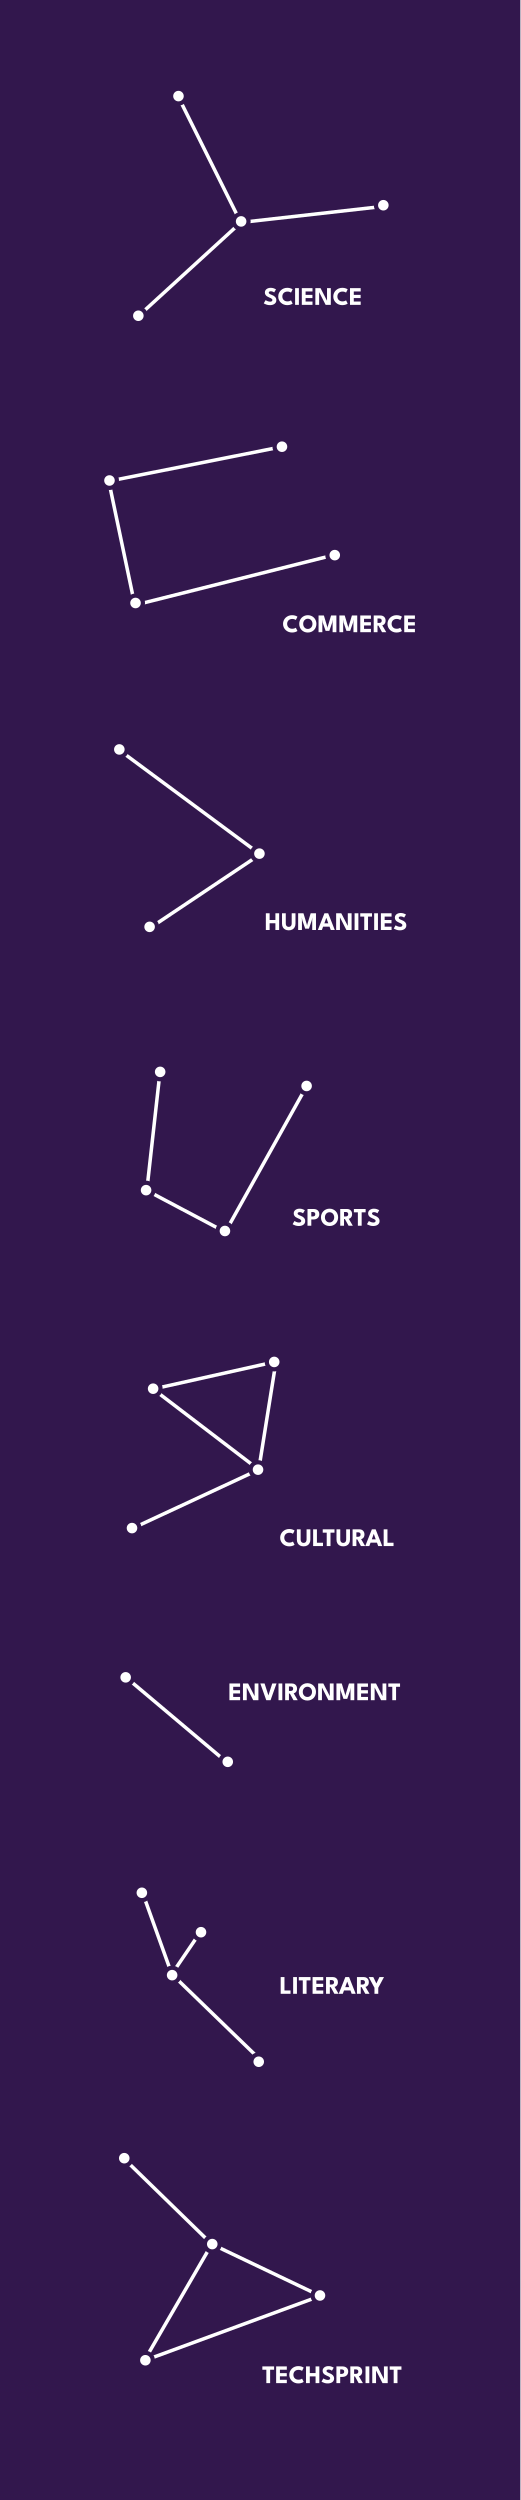
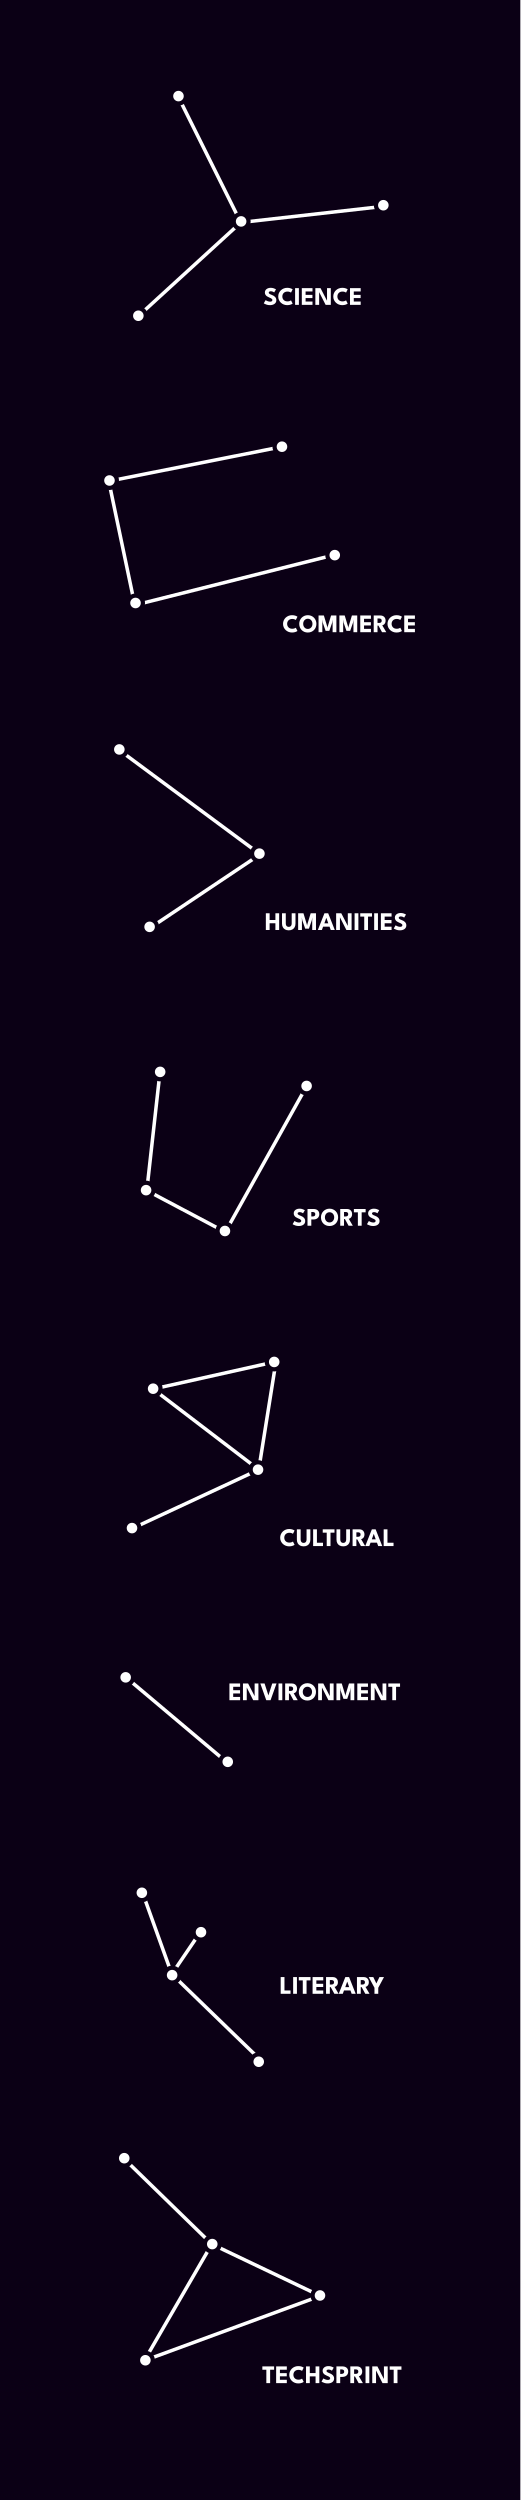
<svg xmlns="http://www.w3.org/2000/svg" width="739" height="3551" viewBox="0 0 739 3551" fill="none">
-   <rect width="739" height="3551" fill="#32174D" />
+   <rect width="739" height="3551" fill="#0b0015" />
  <g id="svg-techsprint">
-     <rect width="403" height="335" transform="translate(169 3058)" fill="#32174D" />
+     <rect width="403" height="335" transform="translate(169 3058)" fill="#0b0015" />
    <path d="M177 3067L300.822 3187.63M300.822 3187.63L455 3261.13L204.96 3353L300.822 3187.63Z" stroke="white" stroke-width="5" />
-     <circle cx="176.5" cy="3065.5" r="10.5" fill="white" stroke="#32174D" stroke-width="6" />
-     <circle cx="206.5" cy="3352.5" r="10.5" fill="white" stroke="#32174D" stroke-width="6" />
-     <circle cx="454.5" cy="3260.5" r="10.5" fill="white" stroke="#32174D" stroke-width="6" />
-     <circle cx="301.5" cy="3187.5" r="10.5" fill="white" stroke="#32174D" stroke-width="6" />
+     <circle cx="176.5" cy="3065.5" r="10.5" fill="white" stroke="#0b0015" stroke-width="6" />
+     <circle cx="206.5" cy="3352.5" r="10.5" fill="white" stroke="#0b0015" stroke-width="6" />
+     <circle cx="454.5" cy="3260.5" r="10.5" fill="white" stroke="#0b0015" stroke-width="6" />
+     <circle cx="301.5" cy="3187.5" r="10.5" fill="white" stroke="#0b0015" stroke-width="6" />
    <path d="M378.307 3365.96H372.637V3361.24H389.341V3365.96H383.689V3385H378.307V3365.96ZM392.23 3361.24H407.404V3365.96H397.594V3370.8H407.314V3375.37H397.594V3380.28H407.404V3385H392.23V3361.24ZM424.043 3380.1C425.147 3380.1 426.149 3379.94 427.049 3379.62C427.961 3379.29 428.639 3378.98 429.083 3378.66L431.387 3383.24C430.823 3383.72 429.857 3384.2 428.489 3384.69C427.133 3385.19 425.519 3385.43 423.647 3385.43C421.895 3385.43 420.251 3385.13 418.715 3384.51C417.179 3383.9 415.823 3383.04 414.647 3381.94C413.483 3380.82 412.565 3379.52 411.893 3378.03C411.233 3376.53 410.903 3374.91 410.903 3373.16C410.903 3371.4 411.233 3369.78 411.893 3368.28C412.553 3366.77 413.465 3365.45 414.629 3364.34C415.805 3363.22 417.161 3362.36 418.697 3361.74C420.245 3361.12 421.895 3360.81 423.647 3360.81C425.519 3360.81 427.133 3361.05 428.489 3361.55C429.857 3362.04 430.823 3362.52 431.387 3363L429.083 3367.58C428.639 3367.25 427.961 3366.93 427.049 3366.62C426.149 3366.3 425.147 3366.14 424.043 3366.14C422.819 3366.14 421.751 3366.33 420.839 3366.71C419.927 3367.08 419.165 3367.6 418.553 3368.26C417.941 3368.92 417.485 3369.66 417.185 3370.49C416.885 3371.32 416.735 3372.19 416.735 3373.1C416.735 3374.03 416.885 3374.91 417.185 3375.75C417.485 3376.58 417.941 3377.32 418.553 3377.98C419.165 3378.64 419.927 3379.16 420.839 3379.55C421.751 3379.92 422.819 3380.1 424.043 3380.1ZM448.236 3375.44H440.028V3385H434.664V3361.24H440.028V3370.74H448.236V3361.24H453.582V3385H448.236V3375.44ZM466.314 3360.81C467.79 3360.81 469.08 3360.97 470.184 3361.29C471.288 3361.62 472.176 3361.96 472.848 3362.32C473.52 3362.68 473.928 3362.92 474.072 3363.04L471.48 3367.38C471.288 3367.23 470.958 3367.02 470.49 3366.75C470.034 3366.47 469.488 3366.23 468.852 3366.01C468.228 3365.79 467.574 3365.69 466.89 3365.69C465.966 3365.69 465.216 3365.85 464.64 3366.19C464.076 3366.51 463.794 3367 463.794 3367.65C463.794 3368.09 463.944 3368.49 464.244 3368.85C464.556 3369.2 465.024 3369.54 465.648 3369.86C466.284 3370.17 467.088 3370.52 468.06 3370.89C468.948 3371.21 469.782 3371.6 470.562 3372.04C471.342 3372.48 472.026 3373.01 472.614 3373.62C473.214 3374.22 473.688 3374.92 474.036 3375.71C474.384 3376.5 474.558 3377.4 474.558 3378.41C474.558 3379.61 474.312 3380.66 473.82 3381.54C473.328 3382.42 472.656 3383.15 471.804 3383.72C470.964 3384.3 470.004 3384.72 468.924 3385C467.856 3385.29 466.746 3385.43 465.594 3385.43C463.962 3385.43 462.498 3385.25 461.202 3384.87C459.918 3384.5 458.88 3384.1 458.088 3383.67C457.296 3383.24 456.822 3382.95 456.666 3382.8L459.348 3378.29C459.492 3378.39 459.768 3378.57 460.176 3378.81C460.596 3379.05 461.106 3379.3 461.706 3379.56C462.306 3379.82 462.942 3380.03 463.614 3380.21C464.298 3380.39 464.97 3380.48 465.63 3380.48C466.734 3380.48 467.562 3380.27 468.114 3379.85C468.666 3379.42 468.942 3378.86 468.942 3378.16C468.942 3377.64 468.768 3377.18 468.42 3376.77C468.072 3376.37 467.55 3375.98 466.854 3375.62C466.158 3375.25 465.288 3374.86 464.244 3374.45C463.2 3374.03 462.222 3373.52 461.31 3372.92C460.41 3372.32 459.678 3371.57 459.114 3370.67C458.55 3369.77 458.268 3368.66 458.268 3367.32C458.268 3365.99 458.64 3364.84 459.384 3363.87C460.14 3362.88 461.13 3362.13 462.354 3361.6C463.59 3361.07 464.91 3360.81 466.314 3360.81ZM477.837 3361.24H486.477C488.001 3361.24 489.375 3361.51 490.599 3362.05C491.823 3362.58 492.795 3363.39 493.515 3364.48C494.247 3365.56 494.613 3366.92 494.613 3368.55C494.613 3370.17 494.247 3371.55 493.515 3372.69C492.795 3373.82 491.823 3374.68 490.599 3375.28C489.375 3375.87 488.001 3376.16 486.477 3376.16H483.219V3385H477.837V3361.24ZM483.219 3371.91H484.983C485.715 3371.91 486.369 3371.81 486.945 3371.59C487.533 3371.37 488.001 3371.03 488.349 3370.56C488.697 3370.08 488.871 3369.45 488.871 3368.67C488.871 3367.88 488.697 3367.26 488.349 3366.8C488.001 3366.33 487.533 3366 486.945 3365.79C486.369 3365.59 485.715 3365.49 484.983 3365.49H483.219V3371.91ZM497.591 3361.24H507.275C508.655 3361.24 509.885 3361.53 510.965 3362.1C512.045 3362.68 512.897 3363.51 513.521 3364.61C514.157 3365.69 514.475 3366.98 514.475 3368.48C514.475 3369.98 514.205 3371.21 513.665 3372.17C513.137 3373.11 512.501 3373.83 511.757 3374.31C511.013 3374.78 510.323 3375.06 509.687 3375.15L515.465 3385H509.417L504.269 3375.57H502.973V3385H497.591V3361.24ZM502.973 3371.84H505.349C506.309 3371.84 507.149 3371.61 507.869 3371.14C508.589 3370.67 508.949 3369.84 508.949 3368.66C508.949 3367.47 508.595 3366.65 507.887 3366.19C507.179 3365.72 506.345 3365.49 505.385 3365.49H502.973V3371.84ZM519.202 3361.24H524.584V3385H519.202V3361.24ZM533.728 3366.17L534.124 3366.24V3385H528.742V3361.24H536.086L545.716 3379.96L545.32 3380.03V3361.24H550.702V3385H543.322L533.728 3366.17ZM559.186 3365.96H553.516V3361.24H570.22V3365.96H564.568V3385H559.186V3365.96Z" fill="white" />
  </g>
  <g id="svg-sports">
-     <rect width="341" height="241" transform="translate(200 1515)" fill="#32174D" />
+     <rect width="341" height="241" transform="translate(200 1515)" fill="#0b0015" />
    <path d="M227.5 1520.5L208.5 1691L320 1750L436 1542" stroke="white" stroke-width="5" />
-     <circle cx="227.5" cy="1522.5" r="10.5" fill="white" stroke="#32174D" stroke-width="6" />
-     <circle cx="435.5" cy="1542.5" r="10.5" fill="white" stroke="#32174D" stroke-width="6" />
-     <circle cx="207.5" cy="1690.5" r="10.5" fill="white" stroke="#32174D" stroke-width="6" />
-     <circle cx="319.5" cy="1748.5" r="10.5" fill="white" stroke="#32174D" stroke-width="6" />
+     <circle cx="227.5" cy="1522.5" r="10.5" fill="white" stroke="#0b0015" stroke-width="6" />
+     <circle cx="435.5" cy="1542.5" r="10.5" fill="white" stroke="#0b0015" stroke-width="6" />
+     <circle cx="207.5" cy="1690.5" r="10.5" fill="white" stroke="#0b0015" stroke-width="6" />
+     <circle cx="319.5" cy="1748.5" r="10.5" fill="white" stroke="#0b0015" stroke-width="6" />
    <path d="M425.257 1716.81C426.733 1716.81 428.023 1716.97 429.127 1717.29C430.231 1717.62 431.119 1717.96 431.791 1718.32C432.463 1718.68 432.871 1718.92 433.015 1719.04L430.423 1723.38C430.231 1723.23 429.901 1723.02 429.433 1722.75C428.977 1722.47 428.431 1722.23 427.795 1722.01C427.171 1721.79 426.517 1721.69 425.833 1721.69C424.909 1721.69 424.159 1721.85 423.583 1722.19C423.019 1722.51 422.737 1723 422.737 1723.65C422.737 1724.09 422.887 1724.49 423.187 1724.85C423.499 1725.2 423.967 1725.54 424.591 1725.86C425.227 1726.17 426.031 1726.52 427.003 1726.89C427.891 1727.21 428.725 1727.6 429.505 1728.04C430.285 1728.48 430.969 1729.01 431.557 1729.62C432.157 1730.22 432.631 1730.92 432.979 1731.71C433.327 1732.5 433.501 1733.4 433.501 1734.41C433.501 1735.61 433.255 1736.66 432.763 1737.54C432.271 1738.42 431.599 1739.15 430.747 1739.72C429.907 1740.3 428.947 1740.72 427.867 1741C426.799 1741.29 425.689 1741.43 424.537 1741.43C422.905 1741.43 421.441 1741.25 420.145 1740.87C418.861 1740.5 417.823 1740.1 417.031 1739.67C416.239 1739.24 415.765 1738.95 415.609 1738.8L418.291 1734.29C418.435 1734.39 418.711 1734.57 419.119 1734.81C419.539 1735.05 420.049 1735.3 420.649 1735.56C421.249 1735.82 421.885 1736.03 422.557 1736.21C423.241 1736.39 423.913 1736.48 424.573 1736.48C425.677 1736.48 426.505 1736.27 427.057 1735.85C427.609 1735.42 427.885 1734.86 427.885 1734.16C427.885 1733.64 427.711 1733.18 427.363 1732.77C427.015 1732.37 426.493 1731.98 425.797 1731.62C425.101 1731.25 424.231 1730.86 423.187 1730.45C422.143 1730.03 421.165 1729.52 420.253 1728.92C419.353 1728.32 418.621 1727.57 418.057 1726.67C417.493 1725.77 417.211 1724.66 417.211 1723.32C417.211 1721.99 417.583 1720.84 418.327 1719.87C419.083 1718.88 420.073 1718.13 421.297 1717.6C422.533 1717.07 423.853 1716.81 425.257 1716.81ZM436.78 1717.24H445.42C446.944 1717.24 448.318 1717.51 449.542 1718.05C450.766 1718.58 451.738 1719.39 452.458 1720.48C453.19 1721.56 453.556 1722.92 453.556 1724.55C453.556 1726.17 453.19 1727.55 452.458 1728.69C451.738 1729.82 450.766 1730.68 449.542 1731.28C448.318 1731.87 446.944 1732.16 445.42 1732.16H442.162V1741H436.78V1717.24ZM442.162 1727.91H443.926C444.658 1727.91 445.312 1727.81 445.888 1727.59C446.476 1727.37 446.944 1727.03 447.292 1726.56C447.64 1726.08 447.814 1725.45 447.814 1724.67C447.814 1723.88 447.64 1723.26 447.292 1722.8C446.944 1722.33 446.476 1722 445.888 1721.79C445.312 1721.59 444.658 1721.49 443.926 1721.49H442.162V1727.91ZM461.484 1729.1C461.484 1730.46 461.76 1731.69 462.312 1732.79C462.876 1733.88 463.65 1734.75 464.634 1735.4C465.63 1736.05 466.782 1736.37 468.09 1736.37C469.398 1736.37 470.544 1736.05 471.528 1735.4C472.524 1734.75 473.298 1733.88 473.85 1732.79C474.414 1731.69 474.696 1730.46 474.696 1729.1C474.696 1727.75 474.414 1726.52 473.85 1725.43C473.298 1724.34 472.524 1723.47 471.528 1722.82C470.544 1722.16 469.398 1721.83 468.09 1721.83C466.782 1721.83 465.63 1722.16 464.634 1722.82C463.65 1723.47 462.876 1724.34 462.312 1725.43C461.76 1726.52 461.484 1727.75 461.484 1729.1ZM455.886 1729.1C455.886 1727.37 456.192 1725.77 456.804 1724.28C457.416 1722.78 458.274 1721.47 459.378 1720.35C460.482 1719.24 461.778 1718.37 463.266 1717.74C464.754 1717.12 466.362 1716.81 468.09 1716.81C469.842 1716.81 471.456 1717.12 472.932 1717.74C474.42 1718.37 475.71 1719.24 476.802 1720.35C477.906 1721.47 478.758 1722.78 479.358 1724.28C479.97 1725.77 480.276 1727.37 480.276 1729.1C480.276 1730.84 479.982 1732.46 479.394 1733.96C478.806 1735.45 477.966 1736.76 476.874 1737.89C475.782 1739 474.492 1739.87 473.004 1740.5C471.516 1741.12 469.878 1741.43 468.09 1741.43C466.266 1741.43 464.604 1741.12 463.104 1740.5C461.616 1739.87 460.332 1739 459.252 1737.89C458.172 1736.76 457.338 1735.45 456.75 1733.96C456.174 1732.46 455.886 1730.84 455.886 1729.1ZM483.253 1717.24H492.937C494.317 1717.24 495.547 1717.53 496.627 1718.1C497.707 1718.68 498.559 1719.51 499.183 1720.61C499.819 1721.69 500.137 1722.98 500.137 1724.48C500.137 1725.98 499.867 1727.21 499.327 1728.17C498.799 1729.11 498.163 1729.83 497.419 1730.31C496.675 1730.78 495.985 1731.06 495.349 1731.15L501.127 1741H495.079L489.931 1731.57H488.635V1741H483.253V1717.24ZM488.635 1727.84H491.011C491.971 1727.84 492.811 1727.61 493.531 1727.14C494.251 1726.67 494.611 1725.84 494.611 1724.66C494.611 1723.47 494.257 1722.65 493.549 1722.19C492.841 1721.72 492.007 1721.49 491.047 1721.49H488.635V1727.84ZM508.32 1721.96H502.65V1717.24H519.354V1721.96H513.702V1741H508.32V1721.96ZM530.902 1716.81C532.378 1716.81 533.668 1716.97 534.772 1717.29C535.876 1717.62 536.764 1717.96 537.436 1718.32C538.108 1718.68 538.516 1718.92 538.66 1719.04L536.068 1723.38C535.876 1723.23 535.546 1723.02 535.078 1722.75C534.622 1722.47 534.076 1722.23 533.44 1722.01C532.816 1721.79 532.162 1721.69 531.478 1721.69C530.554 1721.69 529.804 1721.85 529.228 1722.19C528.664 1722.51 528.382 1723 528.382 1723.65C528.382 1724.09 528.532 1724.49 528.832 1724.85C529.144 1725.2 529.612 1725.54 530.236 1725.86C530.872 1726.17 531.676 1726.52 532.648 1726.89C533.536 1727.21 534.37 1727.6 535.15 1728.04C535.93 1728.48 536.614 1729.01 537.202 1729.62C537.802 1730.22 538.276 1730.92 538.624 1731.71C538.972 1732.5 539.146 1733.4 539.146 1734.41C539.146 1735.61 538.9 1736.66 538.408 1737.54C537.916 1738.42 537.244 1739.15 536.392 1739.72C535.552 1740.3 534.592 1740.72 533.512 1741C532.444 1741.29 531.334 1741.43 530.182 1741.43C528.55 1741.43 527.086 1741.25 525.79 1740.87C524.506 1740.5 523.468 1740.1 522.676 1739.67C521.884 1739.24 521.41 1738.95 521.254 1738.8L523.936 1734.29C524.08 1734.39 524.356 1734.57 524.764 1734.81C525.184 1735.05 525.694 1735.3 526.294 1735.56C526.894 1735.82 527.53 1736.03 528.202 1736.21C528.886 1736.39 529.558 1736.48 530.218 1736.48C531.322 1736.48 532.15 1736.27 532.702 1735.85C533.254 1735.42 533.53 1734.86 533.53 1734.16C533.53 1733.64 533.356 1733.18 533.008 1732.77C532.66 1732.37 532.138 1731.98 531.442 1731.62C530.746 1731.25 529.876 1730.86 528.832 1730.45C527.788 1730.03 526.81 1729.52 525.898 1728.92C524.998 1728.32 524.266 1727.57 523.702 1726.67C523.138 1725.77 522.856 1724.66 522.856 1723.32C522.856 1721.99 523.228 1720.84 523.972 1719.87C524.728 1718.88 525.718 1718.13 526.942 1717.6C528.178 1717.07 529.498 1716.81 530.902 1716.81Z" fill="white" />
  </g>
  <g id="svg-literary">
-     <rect width="352" height="255" transform="translate(194 2681)" fill="#32174D" />
+     <rect width="352" height="255" transform="translate(194 2681)" fill="#0b0015" />
    <path d="M202.5 2688.5L244 2804M244 2804L369.5 2925.5M244 2804L286.5 2741.5" stroke="white" stroke-width="5" />
-     <circle cx="244.5" cy="2805.5" r="10.5" fill="white" stroke="#32174D" stroke-width="6" />
-     <circle cx="367.5" cy="2928.5" r="10.5" fill="white" stroke="#32174D" stroke-width="6" />
-     <circle cx="285.5" cy="2744.5" r="10.5" fill="white" stroke="#32174D" stroke-width="6" />
-     <circle cx="201.5" cy="2688.5" r="10.5" fill="white" stroke="#32174D" stroke-width="6" />
+     <circle cx="244.5" cy="2805.5" r="10.5" fill="white" stroke="#0b0015" stroke-width="6" />
+     <circle cx="367.5" cy="2928.5" r="10.5" fill="white" stroke="#0b0015" stroke-width="6" />
+     <circle cx="285.5" cy="2744.5" r="10.5" fill="white" stroke="#0b0015" stroke-width="6" />
+     <circle cx="201.5" cy="2688.5" r="10.5" fill="white" stroke="#0b0015" stroke-width="6" />
    <path d="M398.677 2808.24H404.059V2827.28H412.681V2832H398.677V2808.24ZM416.38 2808.24H421.762V2832H416.38V2808.24ZM430.067 2812.96H424.397V2808.24H441.101V2812.96H435.449V2832H430.067V2812.96ZM443.99 2808.24H459.164V2812.96H449.354V2817.8H459.074V2822.37H449.354V2827.28H459.164V2832H443.99V2808.24ZM463.113 2808.24H472.797C474.177 2808.24 475.407 2808.53 476.487 2809.1C477.567 2809.68 478.419 2810.51 479.043 2811.61C479.679 2812.69 479.997 2813.98 479.997 2815.48C479.997 2816.98 479.727 2818.21 479.187 2819.17C478.659 2820.11 478.023 2820.83 477.279 2821.31C476.535 2821.78 475.845 2822.06 475.209 2822.15L480.987 2832H474.939L469.791 2822.57H468.495V2832H463.113V2808.24ZM468.495 2818.84H470.871C471.831 2818.84 472.671 2818.61 473.391 2818.14C474.111 2817.67 474.471 2816.84 474.471 2815.66C474.471 2814.47 474.117 2813.65 473.409 2813.19C472.701 2812.72 471.867 2812.49 470.907 2812.49H468.495V2818.84ZM490.507 2808.24H495.853L505.231 2832H499.489L497.761 2827.23H488.617L486.871 2832H481.111L490.507 2808.24ZM490.417 2822.51H495.979L493.225 2814.72H493.171L490.417 2822.51ZM507.023 2808.24H516.707C518.087 2808.24 519.317 2808.53 520.397 2809.1C521.477 2809.68 522.329 2810.51 522.953 2811.61C523.589 2812.69 523.907 2813.98 523.907 2815.48C523.907 2816.98 523.637 2818.21 523.097 2819.17C522.569 2820.11 521.933 2820.83 521.189 2821.31C520.445 2821.78 519.755 2822.06 519.119 2822.15L524.897 2832H518.849L513.701 2822.57H512.405V2832H507.023V2808.24ZM512.405 2818.84H514.781C515.741 2818.84 516.581 2818.61 517.301 2818.14C518.021 2817.67 518.381 2816.84 518.381 2815.66C518.381 2814.47 518.027 2813.65 517.319 2813.19C516.611 2812.72 515.777 2812.49 514.817 2812.49H512.405V2818.84ZM531.9 2823.45L523.71 2808.24H530.244L534.582 2817.29L538.938 2808.24H545.436L537.282 2823.45V2832H531.9V2823.45Z" fill="white" />
  </g>
  <g id="svg-humanities">
-     <rect width="417" height="272" transform="translate(162 1057)" fill="#32174D" />
+     <rect width="417" height="272" transform="translate(162 1057)" fill="#0b0015" />
    <path d="M391.175 1311.44H382.967V1321H377.603V1297.24H382.967V1306.74H391.175V1297.24H396.521V1321H391.175V1311.44ZM414.33 1297.24H419.712V1311.84C419.712 1313.79 419.328 1315.49 418.56 1316.93C417.792 1318.36 416.694 1319.47 415.266 1320.26C413.838 1321.04 412.134 1321.43 410.154 1321.43C408.162 1321.43 406.446 1321.04 405.006 1320.26C403.566 1319.47 402.462 1318.36 401.694 1316.93C400.938 1315.49 400.56 1313.79 400.56 1311.84V1297.24H405.924V1311.55C405.924 1312.63 406.092 1313.54 406.428 1314.29C406.776 1315.03 407.268 1315.59 407.904 1315.98C408.54 1316.35 409.29 1316.54 410.154 1316.54C411.006 1316.54 411.744 1316.35 412.368 1315.98C412.992 1315.59 413.472 1315.03 413.808 1314.29C414.156 1313.54 414.33 1312.63 414.33 1311.55V1297.24ZM448.825 1297.24V1321H443.461V1307.01L443.695 1303.04L442.777 1307.59L438.781 1319.09H433.507L429.529 1307.59L428.629 1303.04L428.863 1307.01V1321H423.481V1297.24H431.041L435.829 1313.1L436.153 1314.99L436.477 1313.1L441.265 1297.24H448.825ZM460.823 1297.24H466.169L475.547 1321H469.805L468.077 1316.23H458.933L457.187 1321H451.427L460.823 1297.24ZM460.733 1311.51H466.295L463.541 1303.72H463.487L460.733 1311.51ZM482.433 1302.17L482.829 1302.24V1321H477.447V1297.24H484.791L494.421 1315.96L494.025 1316.03V1297.24H499.407V1321H492.027L482.433 1302.17ZM503.661 1297.24H509.043V1321H503.661V1297.24ZM517.348 1301.96H511.678V1297.24H528.382V1301.96H522.73V1321H517.348V1301.96ZM531.469 1297.24H536.851V1321H531.469V1297.24ZM541.01 1297.24H556.184V1301.96H546.374V1306.8H556.094V1311.37H546.374V1316.28H556.184V1321H541.01V1297.24ZM568.898 1296.81C570.374 1296.81 571.664 1296.97 572.768 1297.29C573.872 1297.62 574.76 1297.96 575.432 1298.32C576.104 1298.68 576.512 1298.92 576.656 1299.04L574.064 1303.38C573.872 1303.23 573.542 1303.02 573.074 1302.75C572.618 1302.47 572.072 1302.23 571.436 1302.01C570.812 1301.79 570.158 1301.69 569.474 1301.69C568.55 1301.69 567.8 1301.85 567.224 1302.19C566.66 1302.51 566.378 1303 566.378 1303.65C566.378 1304.09 566.528 1304.49 566.828 1304.85C567.14 1305.2 567.608 1305.54 568.232 1305.86C568.868 1306.17 569.672 1306.52 570.644 1306.89C571.532 1307.21 572.366 1307.6 573.146 1308.04C573.926 1308.48 574.61 1309.01 575.198 1309.62C575.798 1310.22 576.272 1310.92 576.62 1311.71C576.968 1312.5 577.142 1313.4 577.142 1314.41C577.142 1315.61 576.896 1316.66 576.404 1317.54C575.912 1318.42 575.24 1319.15 574.388 1319.72C573.548 1320.3 572.588 1320.72 571.508 1321C570.44 1321.29 569.33 1321.43 568.178 1321.43C566.546 1321.43 565.082 1321.25 563.786 1320.87C562.502 1320.5 561.464 1320.1 560.672 1319.67C559.88 1319.24 559.406 1318.95 559.25 1318.8L561.932 1314.29C562.076 1314.39 562.352 1314.57 562.76 1314.81C563.18 1315.05 563.69 1315.3 564.29 1315.56C564.89 1315.82 565.526 1316.03 566.198 1316.21C566.882 1316.39 567.554 1316.48 568.214 1316.48C569.318 1316.48 570.146 1316.27 570.698 1315.85C571.25 1315.42 571.526 1314.86 571.526 1314.16C571.526 1313.64 571.352 1313.18 571.004 1312.77C570.656 1312.37 570.134 1311.98 569.438 1311.62C568.742 1311.25 567.872 1310.86 566.828 1310.45C565.784 1310.03 564.806 1309.52 563.894 1308.92C562.994 1308.32 562.262 1307.57 561.698 1306.67C561.134 1305.77 560.852 1304.66 560.852 1303.32C560.852 1301.99 561.224 1300.84 561.968 1299.87C562.724 1298.88 563.714 1298.13 564.938 1297.6C566.174 1297.07 567.494 1296.81 568.898 1296.81Z" fill="white" />
    <path d="M169.5 1065.5L369.5 1213.5L214 1317.5" stroke="white" stroke-width="5" />
-     <circle cx="169.5" cy="1064.5" r="10.5" fill="white" stroke="#32174D" stroke-width="6" />
-     <circle cx="368.5" cy="1212.5" r="10.5" fill="white" stroke="#32174D" stroke-width="6" />
-     <circle cx="212.5" cy="1316.5" r="10.5" fill="white" stroke="#32174D" stroke-width="6" />
+     <circle cx="169.5" cy="1064.5" r="10.5" fill="white" stroke="#0b0015" stroke-width="6" />
+     <circle cx="368.5" cy="1212.5" r="10.5" fill="white" stroke="#0b0015" stroke-width="6" />
+     <circle cx="212.5" cy="1316.5" r="10.5" fill="white" stroke="#0b0015" stroke-width="6" />
  </g>
  <g id="svg-environment">
-     <rect width="399" height="135" transform="translate(171 2375)" fill="#32174D" />
+     <rect width="399" height="135" transform="translate(171 2375)" fill="#0b0015" />
    <path d="M176 2380L322 2503" stroke="white" stroke-width="5" />
    <path d="M325.869 2391.24H341.043V2395.96H331.233V2400.8H340.953V2405.37H331.233V2410.28H341.043V2415H325.869V2391.24ZM350.085 2396.17L350.481 2396.24V2415H345.099V2391.24H352.443L362.073 2409.96L361.677 2410.03V2391.24H367.059V2415H359.679L350.085 2396.17ZM384.291 2415H378.207L369.747 2391.24H375.813L381.249 2408.14L386.685 2391.24H392.751L384.291 2415ZM395.606 2391.24H400.988V2415H395.606V2391.24ZM405.038 2391.24H414.722C416.102 2391.24 417.332 2391.53 418.412 2392.1C419.492 2392.68 420.344 2393.51 420.968 2394.61C421.604 2395.69 421.922 2396.98 421.922 2398.48C421.922 2399.98 421.652 2401.21 421.112 2402.17C420.584 2403.11 419.948 2403.83 419.204 2404.31C418.46 2404.78 417.77 2405.06 417.134 2405.15L422.912 2415H416.864L411.716 2405.57H410.42V2415H405.038V2391.24ZM410.42 2401.84H412.796C413.756 2401.84 414.596 2401.61 415.316 2401.14C416.036 2400.67 416.396 2399.84 416.396 2398.66C416.396 2397.47 416.042 2396.65 415.334 2396.19C414.626 2395.72 413.792 2395.49 412.832 2395.49H410.42V2401.84ZM430.027 2403.1C430.027 2404.46 430.303 2405.69 430.855 2406.79C431.419 2407.88 432.193 2408.75 433.177 2409.4C434.173 2410.05 435.325 2410.37 436.633 2410.37C437.941 2410.37 439.087 2410.05 440.071 2409.4C441.067 2408.75 441.841 2407.88 442.393 2406.79C442.957 2405.69 443.239 2404.46 443.239 2403.1C443.239 2401.75 442.957 2400.52 442.393 2399.43C441.841 2398.34 441.067 2397.47 440.071 2396.82C439.087 2396.16 437.941 2395.83 436.633 2395.83C435.325 2395.83 434.173 2396.16 433.177 2396.82C432.193 2397.47 431.419 2398.34 430.855 2399.43C430.303 2400.52 430.027 2401.75 430.027 2403.1ZM424.429 2403.1C424.429 2401.37 424.735 2399.77 425.347 2398.28C425.959 2396.78 426.817 2395.47 427.921 2394.35C429.025 2393.24 430.321 2392.37 431.809 2391.74C433.297 2391.12 434.905 2390.81 436.633 2390.81C438.385 2390.81 439.999 2391.12 441.475 2391.74C442.963 2392.37 444.253 2393.24 445.345 2394.35C446.449 2395.47 447.301 2396.78 447.901 2398.28C448.513 2399.77 448.819 2401.37 448.819 2403.1C448.819 2404.84 448.525 2406.46 447.937 2407.96C447.349 2409.45 446.509 2410.76 445.417 2411.89C444.325 2413 443.035 2413.87 441.547 2414.5C440.059 2415.12 438.421 2415.43 436.633 2415.43C434.809 2415.43 433.147 2415.12 431.647 2414.5C430.159 2413.87 428.875 2413 427.795 2411.89C426.715 2410.76 425.881 2409.45 425.293 2407.96C424.717 2406.46 424.429 2404.84 424.429 2403.1ZM456.89 2396.17L457.286 2396.24V2415H451.904V2391.24H459.248L468.878 2409.96L468.482 2410.03V2391.24H473.864V2415H466.484L456.89 2396.17ZM503.228 2391.24V2415H497.864V2401.01L498.098 2397.04L497.18 2401.59L493.184 2413.09H487.91L483.932 2401.59L483.032 2397.04L483.266 2401.01V2415H477.884V2391.24H485.444L490.232 2407.1L490.556 2408.99L490.88 2407.1L495.668 2391.24H503.228ZM507.521 2391.24H522.695V2395.96H512.885V2400.8H522.605V2405.37H512.885V2410.28H522.695V2415H507.521V2391.24ZM531.738 2396.17L532.134 2396.24V2415H526.752V2391.24H534.096L543.726 2409.96L543.33 2410.03V2391.24H548.712V2415H541.332L531.738 2396.17ZM557.195 2395.96H551.525V2391.24H568.229V2395.96H562.577V2415H557.195V2395.96Z" fill="white" />
-     <circle cx="178.5" cy="2382.5" r="10.5" fill="white" stroke="#32174D" stroke-width="6" />
-     <circle cx="323.5" cy="2502.5" r="10.5" fill="white" stroke="#32174D" stroke-width="6" />
+     <circle cx="178.5" cy="2382.5" r="10.5" fill="white" stroke="#0b0015" stroke-width="6" />
+     <circle cx="323.5" cy="2502.5" r="10.5" fill="white" stroke="#0b0015" stroke-width="6" />
  </g>
  <g id="svg-commerce">
-     <rect width="444" height="279" transform="translate(148 627)" fill="#32174D" />
+     <rect width="444" height="279" transform="translate(148 627)" fill="#0b0015" />
    <path d="M415.162 893.104C416.266 893.104 417.268 892.942 418.168 892.618C419.08 892.294 419.758 891.976 420.202 891.664L422.506 896.236C421.942 896.716 420.976 897.202 419.608 897.694C418.252 898.186 416.638 898.432 414.766 898.432C413.014 898.432 411.37 898.126 409.834 897.514C408.298 896.902 406.942 896.044 405.766 894.94C404.602 893.824 403.684 892.522 403.012 891.034C402.352 889.534 402.022 887.908 402.022 886.156C402.022 884.404 402.352 882.778 403.012 881.278C403.672 879.766 404.584 878.452 405.748 877.336C406.924 876.22 408.28 875.356 409.816 874.744C411.364 874.12 413.014 873.808 414.766 873.808C416.638 873.808 418.252 874.054 419.608 874.546C420.976 875.038 421.942 875.524 422.506 876.004L420.202 880.576C419.758 880.252 419.08 879.934 418.168 879.622C417.268 879.298 416.266 879.136 415.162 879.136C413.938 879.136 412.87 879.328 411.958 879.712C411.046 880.084 410.284 880.6 409.672 881.26C409.06 881.92 408.604 882.664 408.304 883.492C408.004 884.32 407.854 885.19 407.854 886.102C407.854 887.026 408.004 887.908 408.304 888.748C408.604 889.576 409.06 890.32 409.672 890.98C410.284 891.64 411.046 892.162 411.958 892.546C412.87 892.918 413.938 893.104 415.162 893.104ZM430.625 886.102C430.625 887.458 430.901 888.688 431.453 889.792C432.017 890.884 432.791 891.754 433.775 892.402C434.771 893.05 435.923 893.374 437.231 893.374C438.539 893.374 439.685 893.05 440.669 892.402C441.665 891.754 442.439 890.884 442.991 889.792C443.555 888.688 443.837 887.458 443.837 886.102C443.837 884.746 443.555 883.522 442.991 882.43C442.439 881.338 441.665 880.468 440.669 879.82C439.685 879.16 438.539 878.83 437.231 878.83C435.923 878.83 434.771 879.16 433.775 879.82C432.791 880.468 432.017 881.338 431.453 882.43C430.901 883.522 430.625 884.746 430.625 886.102ZM425.027 886.102C425.027 884.374 425.333 882.766 425.945 881.278C426.557 879.778 427.415 878.47 428.519 877.354C429.623 876.238 430.919 875.368 432.407 874.744C433.895 874.12 435.503 873.808 437.231 873.808C438.983 873.808 440.597 874.12 442.073 874.744C443.561 875.368 444.851 876.238 445.943 877.354C447.047 878.47 447.899 879.778 448.499 881.278C449.111 882.766 449.417 884.374 449.417 886.102C449.417 887.842 449.123 889.462 448.535 890.962C447.947 892.45 447.107 893.758 446.015 894.886C444.923 896.002 443.633 896.872 442.145 897.496C440.657 898.12 439.019 898.432 437.231 898.432C435.407 898.432 433.745 898.12 432.245 897.496C430.757 896.872 429.473 896.002 428.393 894.886C427.313 893.758 426.479 892.45 425.891 890.962C425.315 889.462 425.027 887.842 425.027 886.102ZM477.81 874.24V898H472.446V884.014L472.68 880.036L471.762 884.59L467.766 896.092H462.492L458.514 884.59L457.614 880.036L457.848 884.014V898H452.466V874.24H460.026L464.814 890.098L465.138 891.988L465.462 890.098L470.25 874.24H477.81ZM507.411 874.24V898H502.047V884.014L502.281 880.036L501.363 884.59L497.367 896.092H492.093L488.115 884.59L487.215 880.036L487.449 884.014V898H482.067V874.24H489.627L494.415 890.098L494.739 891.988L495.063 890.098L499.851 874.24H507.411ZM511.705 874.24H526.879V878.956H517.069V883.798H526.789V888.37H517.069V893.284H526.879V898H511.705V874.24ZM530.827 874.24H540.511C541.891 874.24 543.121 874.528 544.201 875.104C545.281 875.68 546.133 876.514 546.757 877.606C547.393 878.686 547.711 879.976 547.711 881.476C547.711 882.976 547.441 884.206 546.901 885.166C546.373 886.114 545.737 886.828 544.993 887.308C544.249 887.776 543.559 888.058 542.923 888.154L548.701 898H542.653L537.505 888.568H536.209V898H530.827V874.24ZM536.209 884.842H538.585C539.545 884.842 540.385 884.608 541.105 884.14C541.825 883.672 542.185 882.844 542.185 881.656C542.185 880.468 541.831 879.646 541.123 879.19C540.415 878.722 539.581 878.488 538.621 878.488H536.209V884.842ZM563.556 893.104C564.66 893.104 565.662 892.942 566.562 892.618C567.474 892.294 568.152 891.976 568.596 891.664L570.9 896.236C570.336 896.716 569.37 897.202 568.002 897.694C566.646 898.186 565.032 898.432 563.16 898.432C561.408 898.432 559.764 898.126 558.228 897.514C556.692 896.902 555.336 896.044 554.16 894.94C552.996 893.824 552.078 892.522 551.406 891.034C550.746 889.534 550.416 887.908 550.416 886.156C550.416 884.404 550.746 882.778 551.406 881.278C552.066 879.766 552.978 878.452 554.142 877.336C555.318 876.22 556.674 875.356 558.21 874.744C559.758 874.12 561.408 873.808 563.16 873.808C565.032 873.808 566.646 874.054 568.002 874.546C569.37 875.038 570.336 875.524 570.9 876.004L568.596 880.576C568.152 880.252 567.474 879.934 566.562 879.622C565.662 879.298 564.66 879.136 563.556 879.136C562.332 879.136 561.264 879.328 560.352 879.712C559.44 880.084 558.678 880.6 558.066 881.26C557.454 881.92 556.998 882.664 556.698 883.492C556.398 884.32 556.248 885.19 556.248 886.102C556.248 887.026 556.398 887.908 556.698 888.748C556.998 889.576 557.454 890.32 558.066 890.98C558.678 891.64 559.44 892.162 560.352 892.546C561.264 892.918 562.332 893.104 563.556 893.104ZM574.178 874.24H589.352V878.956H579.542V883.798H589.262V888.37H579.542V893.284H589.352V898H574.178V874.24Z" fill="white" />
    <path d="M398 635L154.5 683.5L191.5 859.5L475.5 788" stroke="white" stroke-width="5" />
-     <circle cx="155.5" cy="682.5" r="10.5" fill="white" stroke="#32174D" stroke-width="6" />
-     <circle cx="400.5" cy="634.5" r="10.5" fill="white" stroke="#32174D" stroke-width="6" />
-     <circle cx="475.5" cy="788.5" r="10.5" fill="white" stroke="#32174D" stroke-width="6" />
-     <circle cx="192.5" cy="856.5" r="10.5" fill="white" stroke="#32174D" stroke-width="6" />
+     <circle cx="155.5" cy="682.5" r="10.5" fill="white" stroke="#0b0015" stroke-width="6" />
+     <circle cx="400.5" cy="634.5" r="10.5" fill="white" stroke="#0b0015" stroke-width="6" />
+     <circle cx="475.5" cy="788.5" r="10.5" fill="white" stroke="#0b0015" stroke-width="6" />
+     <circle cx="192.5" cy="856.5" r="10.5" fill="white" stroke="#0b0015" stroke-width="6" />
  </g>
  <g id="svg-science">
-     <rect width="363" height="327" transform="translate(189 129)" fill="#32174D" />
+     <rect width="363" height="327" transform="translate(189 129)" fill="#0b0015" />
    <path d="M384.269 408.808C385.745 408.808 387.035 408.97 388.139 409.294C389.243 409.618 390.131 409.96 390.803 410.32C391.475 410.68 391.883 410.92 392.027 411.04L389.435 415.378C389.243 415.234 388.913 415.024 388.445 414.748C387.989 414.472 387.443 414.226 386.807 414.01C386.183 413.794 385.529 413.686 384.845 413.686C383.921 413.686 383.171 413.854 382.595 414.19C382.031 414.514 381.749 415 381.749 415.648C381.749 416.092 381.899 416.494 382.199 416.854C382.511 417.202 382.979 417.538 383.603 417.862C384.239 418.174 385.043 418.516 386.015 418.888C386.903 419.212 387.737 419.596 388.517 420.04C389.297 420.484 389.981 421.012 390.569 421.624C391.169 422.224 391.643 422.92 391.991 423.712C392.339 424.504 392.513 425.404 392.513 426.412C392.513 427.612 392.267 428.656 391.775 429.544C391.283 430.42 390.611 431.146 389.759 431.722C388.919 432.298 387.959 432.724 386.879 433C385.811 433.288 384.701 433.432 383.549 433.432C381.917 433.432 380.453 433.246 379.157 432.874C377.873 432.502 376.835 432.1 376.043 431.668C375.251 431.236 374.777 430.948 374.621 430.804L377.303 426.286C377.447 426.394 377.723 426.568 378.131 426.808C378.551 427.048 379.061 427.3 379.661 427.564C380.261 427.816 380.897 428.032 381.569 428.212C382.253 428.392 382.925 428.482 383.585 428.482C384.689 428.482 385.517 428.272 386.069 427.852C386.621 427.42 386.897 426.856 386.897 426.16C386.897 425.644 386.723 425.182 386.375 424.774C386.027 424.366 385.505 423.982 384.809 423.622C384.113 423.25 383.243 422.86 382.199 422.452C381.155 422.032 380.177 421.522 379.265 420.922C378.365 420.322 377.633 419.572 377.069 418.672C376.505 417.772 376.223 416.656 376.223 415.324C376.223 413.992 376.595 412.84 377.339 411.868C378.095 410.884 379.085 410.128 380.309 409.6C381.545 409.072 382.865 408.808 384.269 408.808ZM408.338 428.104C409.442 428.104 410.444 427.942 411.344 427.618C412.256 427.294 412.934 426.976 413.378 426.664L415.682 431.236C415.118 431.716 414.152 432.202 412.784 432.694C411.428 433.186 409.814 433.432 407.942 433.432C406.19 433.432 404.546 433.126 403.01 432.514C401.474 431.902 400.118 431.044 398.942 429.94C397.778 428.824 396.86 427.522 396.188 426.034C395.528 424.534 395.198 422.908 395.198 421.156C395.198 419.404 395.528 417.778 396.188 416.278C396.848 414.766 397.76 413.452 398.924 412.336C400.1 411.22 401.456 410.356 402.992 409.744C404.54 409.12 406.19 408.808 407.942 408.808C409.814 408.808 411.428 409.054 412.784 409.546C414.152 410.038 415.118 410.524 415.682 411.004L413.378 415.576C412.934 415.252 412.256 414.934 411.344 414.622C410.444 414.298 409.442 414.136 408.338 414.136C407.114 414.136 406.046 414.328 405.134 414.712C404.222 415.084 403.46 415.6 402.848 416.26C402.236 416.92 401.78 417.664 401.48 418.492C401.18 419.32 401.03 420.19 401.03 421.102C401.03 422.026 401.18 422.908 401.48 423.748C401.78 424.576 402.236 425.32 402.848 425.98C403.46 426.64 404.222 427.162 405.134 427.546C406.046 427.918 407.114 428.104 408.338 428.104ZM419.157 409.24H424.539V433H419.157V409.24ZM428.697 409.24H443.871V413.956H434.061V418.798H443.781V423.37H434.061V428.284H443.871V433H428.697V409.24ZM452.914 414.172L453.31 414.244V433H447.928V409.24H455.272L464.902 427.96L464.506 428.032V409.24H469.888V433H462.508L452.914 414.172ZM486.525 428.104C487.629 428.104 488.631 427.942 489.531 427.618C490.443 427.294 491.121 426.976 491.565 426.664L493.869 431.236C493.305 431.716 492.339 432.202 490.971 432.694C489.615 433.186 488.001 433.432 486.129 433.432C484.377 433.432 482.733 433.126 481.197 432.514C479.661 431.902 478.305 431.044 477.129 429.94C475.965 428.824 475.047 427.522 474.375 426.034C473.715 424.534 473.385 422.908 473.385 421.156C473.385 419.404 473.715 417.778 474.375 416.278C475.035 414.766 475.947 413.452 477.111 412.336C478.287 411.22 479.643 410.356 481.179 409.744C482.727 409.12 484.377 408.808 486.129 408.808C488.001 408.808 489.615 409.054 490.971 409.546C492.339 410.038 493.305 410.524 493.869 411.004L491.565 415.576C491.121 415.252 490.443 414.934 489.531 414.622C488.631 414.298 487.629 414.136 486.525 414.136C485.301 414.136 484.233 414.328 483.321 414.712C482.409 415.084 481.647 415.6 481.035 416.26C480.423 416.92 479.967 417.664 479.667 418.492C479.367 419.32 479.217 420.19 479.217 421.102C479.217 422.026 479.367 422.908 479.667 423.748C479.967 424.576 480.423 425.32 481.035 425.98C481.647 426.64 482.409 427.162 483.321 427.546C484.233 427.918 485.301 428.104 486.525 428.104ZM497.146 409.24H512.32V413.956H502.51V418.798H512.23V423.37H502.51V428.284H512.32V433H497.146V409.24Z" fill="white" />
    <path d="M545.5 293L342 316M342 316L196.5 449M342 316L253.5 138" stroke="white" stroke-width="5" />
-     <circle cx="196.5" cy="448.5" r="10.5" fill="white" stroke="#32174D" stroke-width="6" />
-     <circle cx="253.5" cy="136.5" r="10.5" fill="white" stroke="#32174D" stroke-width="6" />
-     <circle cx="544.5" cy="291.5" r="10.5" fill="white" stroke="#32174D" stroke-width="6" />
-     <circle cx="342.5" cy="314.5" r="10.5" fill="white" stroke="#32174D" stroke-width="6" />
+     <circle cx="196.5" cy="448.5" r="10.5" fill="white" stroke="#0b0015" stroke-width="6" />
+     <circle cx="253.5" cy="136.5" r="10.5" fill="white" stroke="#0b0015" stroke-width="6" />
+     <circle cx="544.5" cy="291.5" r="10.5" fill="white" stroke="#0b0015" stroke-width="6" />
+     <circle cx="342.5" cy="314.5" r="10.5" fill="white" stroke="#0b0015" stroke-width="6" />
  </g>
  <g id="svg-cultural">
-     <rect width="381" height="277" transform="translate(180 1927)" fill="#32174D" />
+     <rect width="381" height="277" transform="translate(180 1927)" fill="#0b0015" />
    <path d="M411.092 2191.1C412.196 2191.1 413.198 2190.94 414.098 2190.62C415.01 2190.29 415.688 2189.98 416.132 2189.66L418.436 2194.24C417.872 2194.72 416.906 2195.2 415.538 2195.69C414.182 2196.19 412.568 2196.43 410.696 2196.43C408.944 2196.43 407.3 2196.13 405.764 2195.51C404.228 2194.9 402.872 2194.04 401.696 2192.94C400.532 2191.82 399.614 2190.52 398.942 2189.03C398.282 2187.53 397.952 2185.91 397.952 2184.16C397.952 2182.4 398.282 2180.78 398.942 2179.28C399.602 2177.77 400.514 2176.45 401.678 2175.34C402.854 2174.22 404.21 2173.36 405.746 2172.74C407.294 2172.12 408.944 2171.81 410.696 2171.81C412.568 2171.81 414.182 2172.05 415.538 2172.55C416.906 2173.04 417.872 2173.52 418.436 2174L416.132 2178.58C415.688 2178.25 415.01 2177.93 414.098 2177.62C413.198 2177.3 412.196 2177.14 411.092 2177.14C409.868 2177.14 408.8 2177.33 407.888 2177.71C406.976 2178.08 406.214 2178.6 405.602 2179.26C404.99 2179.92 404.534 2180.66 404.234 2181.49C403.934 2182.32 403.784 2183.19 403.784 2184.1C403.784 2185.03 403.934 2185.91 404.234 2186.75C404.534 2187.58 404.99 2188.32 405.602 2188.98C406.214 2189.64 406.976 2190.16 407.888 2190.55C408.8 2190.92 409.868 2191.1 411.092 2191.1ZM435.447 2172.24H440.829V2186.84C440.829 2188.79 440.445 2190.49 439.677 2191.93C438.909 2193.36 437.811 2194.47 436.383 2195.26C434.955 2196.04 433.251 2196.43 431.271 2196.43C429.279 2196.43 427.563 2196.04 426.123 2195.26C424.683 2194.47 423.579 2193.36 422.811 2191.93C422.055 2190.49 421.677 2188.79 421.677 2186.84V2172.24H427.041V2186.55C427.041 2187.63 427.209 2188.54 427.545 2189.29C427.893 2190.03 428.385 2190.59 429.021 2190.98C429.657 2191.35 430.407 2191.54 431.271 2191.54C432.123 2191.54 432.861 2191.35 433.485 2190.98C434.109 2190.59 434.589 2190.03 434.925 2189.29C435.273 2188.54 435.447 2187.63 435.447 2186.55V2172.24ZM444.779 2172.24H450.161V2191.28H458.783V2196H444.779V2172.24ZM464.074 2176.96H458.404V2172.24H475.108V2176.96H469.456V2196H464.074V2176.96ZM491.732 2172.24H497.114V2186.84C497.114 2188.79 496.73 2190.49 495.962 2191.93C495.194 2193.36 494.096 2194.47 492.668 2195.26C491.24 2196.04 489.536 2196.43 487.556 2196.43C485.564 2196.43 483.848 2196.04 482.408 2195.26C480.968 2194.47 479.864 2193.36 479.096 2191.93C478.34 2190.49 477.962 2188.79 477.962 2186.84V2172.24H483.326V2186.55C483.326 2187.63 483.494 2188.54 483.83 2189.29C484.178 2190.03 484.67 2190.59 485.306 2190.98C485.942 2191.35 486.692 2191.54 487.556 2191.54C488.408 2191.54 489.146 2191.35 489.77 2190.98C490.394 2190.59 490.874 2190.03 491.21 2189.29C491.558 2188.54 491.732 2187.63 491.732 2186.55V2172.24ZM500.812 2172.24H510.496C511.876 2172.24 513.106 2172.53 514.186 2173.1C515.266 2173.68 516.118 2174.51 516.742 2175.61C517.378 2176.69 517.696 2177.98 517.696 2179.48C517.696 2180.98 517.426 2182.21 516.886 2183.17C516.358 2184.11 515.722 2184.83 514.978 2185.31C514.234 2185.78 513.544 2186.06 512.908 2186.15L518.686 2196H512.638L507.49 2186.57H506.194V2196H500.812V2172.24ZM506.194 2182.84H508.57C509.53 2182.84 510.37 2182.61 511.09 2182.14C511.81 2181.67 512.17 2180.84 512.17 2179.66C512.17 2178.47 511.816 2177.65 511.108 2177.19C510.4 2176.72 509.566 2176.49 508.606 2176.49H506.194V2182.84ZM528.206 2172.24H533.552L542.93 2196H537.188L535.46 2191.23H526.316L524.57 2196H518.81L528.206 2172.24ZM528.116 2186.51H533.678L530.924 2178.72H530.87L528.116 2186.51ZM544.974 2172.24H550.356V2191.28H558.978V2196H544.974V2172.24Z" fill="white" />
    <path d="M188 2171L367.5 2087.5M367.5 2087.5L392 1934L217.5 1973L367.5 2087.5Z" stroke="white" stroke-width="5" />
-     <circle cx="217.5" cy="1972.5" r="10.5" fill="white" stroke="#32174D" stroke-width="6" />
-     <circle cx="389.5" cy="1934.5" r="10.5" fill="white" stroke="#32174D" stroke-width="6" />
-     <circle cx="187.5" cy="2170.5" r="10.5" fill="white" stroke="#32174D" stroke-width="6" />
-     <circle cx="366.5" cy="2087.5" r="10.5" fill="white" stroke="#32174D" stroke-width="6" />
+     <circle cx="217.5" cy="1972.5" r="10.5" fill="white" stroke="#0b0015" stroke-width="6" />
+     <circle cx="389.5" cy="1934.5" r="10.5" fill="white" stroke="#0b0015" stroke-width="6" />
+     <circle cx="187.5" cy="2170.5" r="10.5" fill="white" stroke="#0b0015" stroke-width="6" />
+     <circle cx="366.5" cy="2087.5" r="10.5" fill="white" stroke="#0b0015" stroke-width="6" />
  </g>
</svg>
